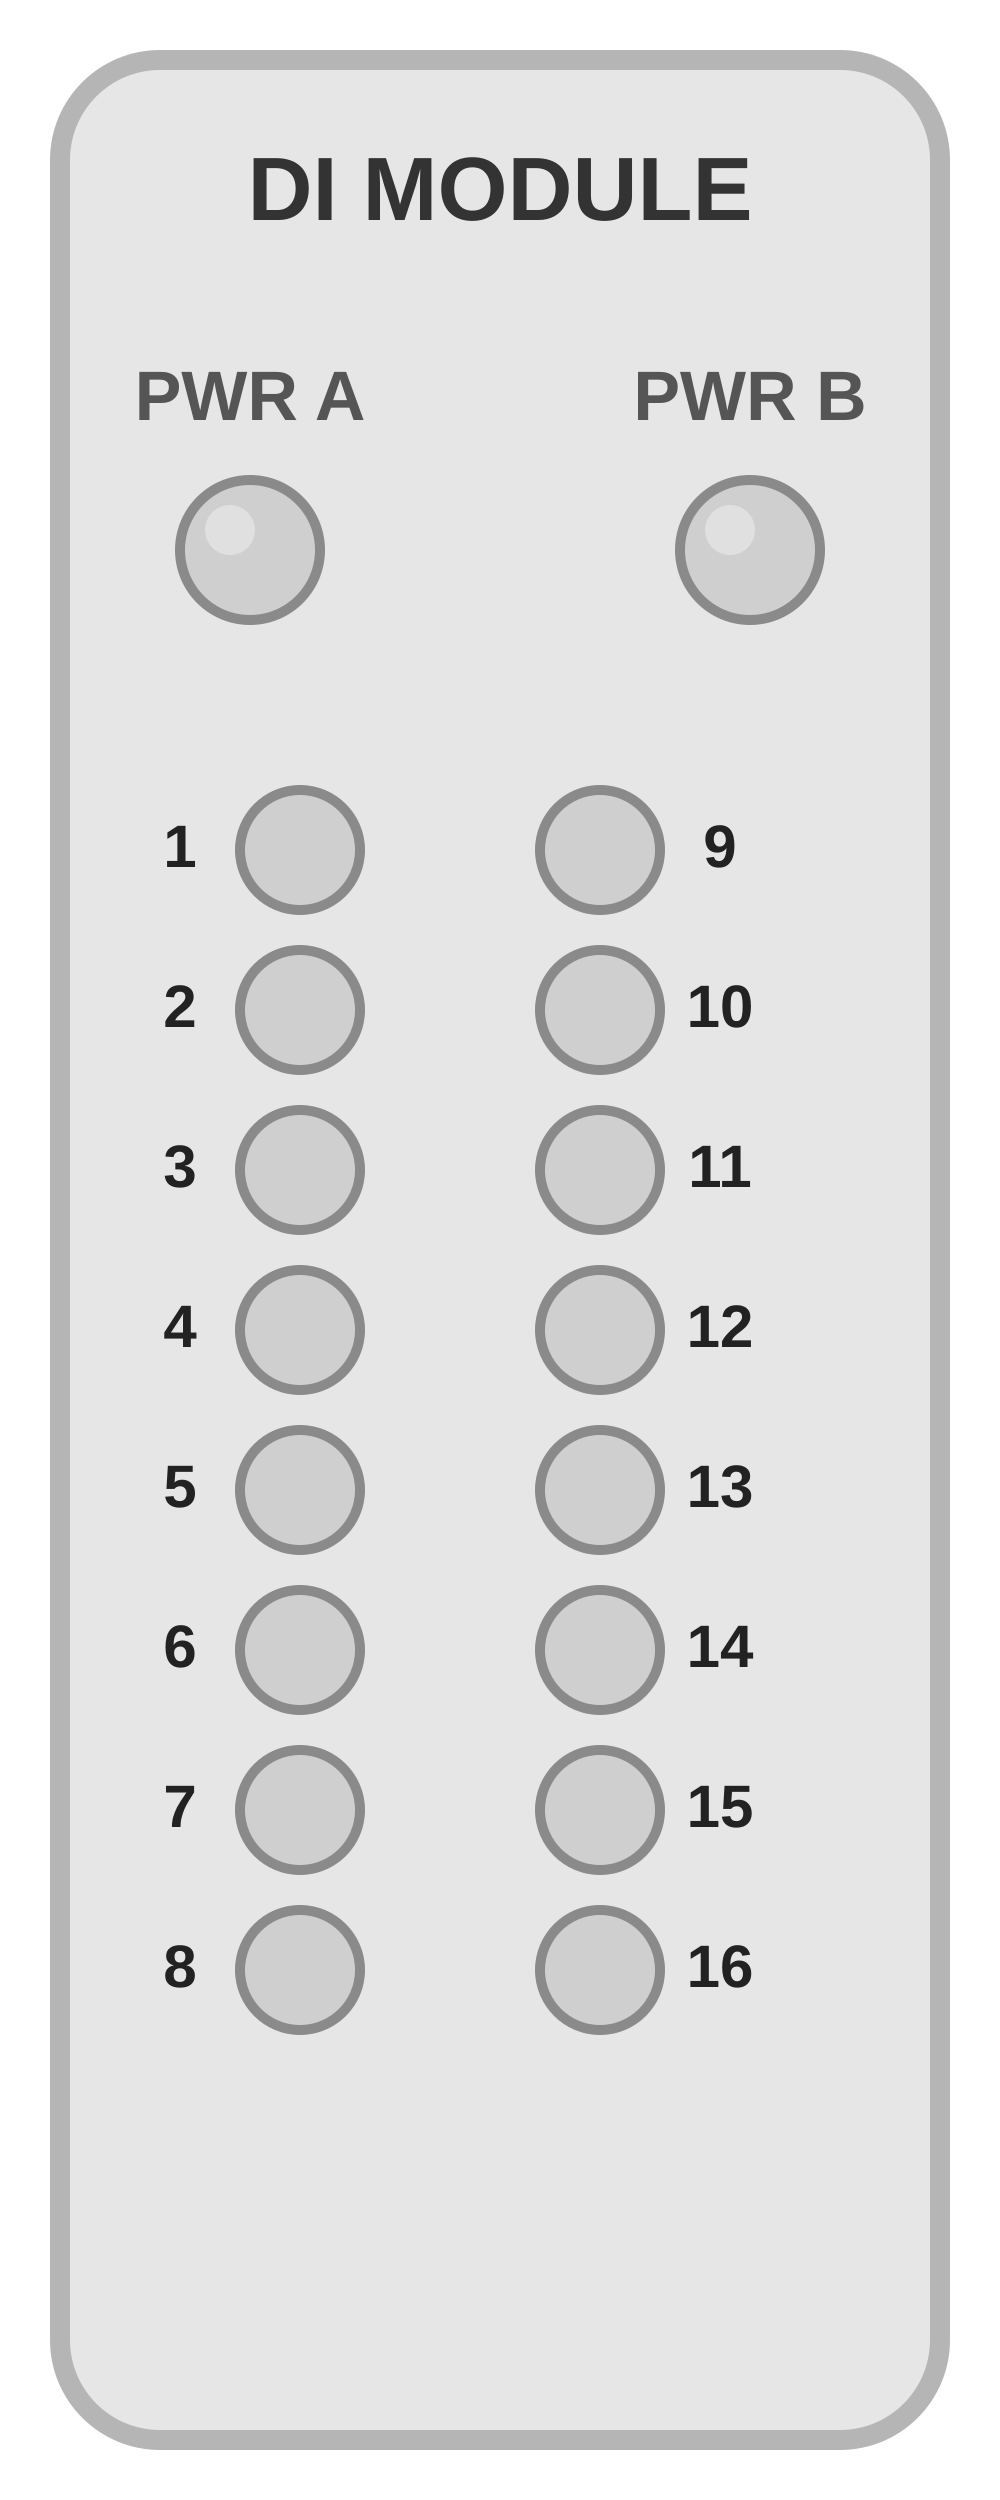
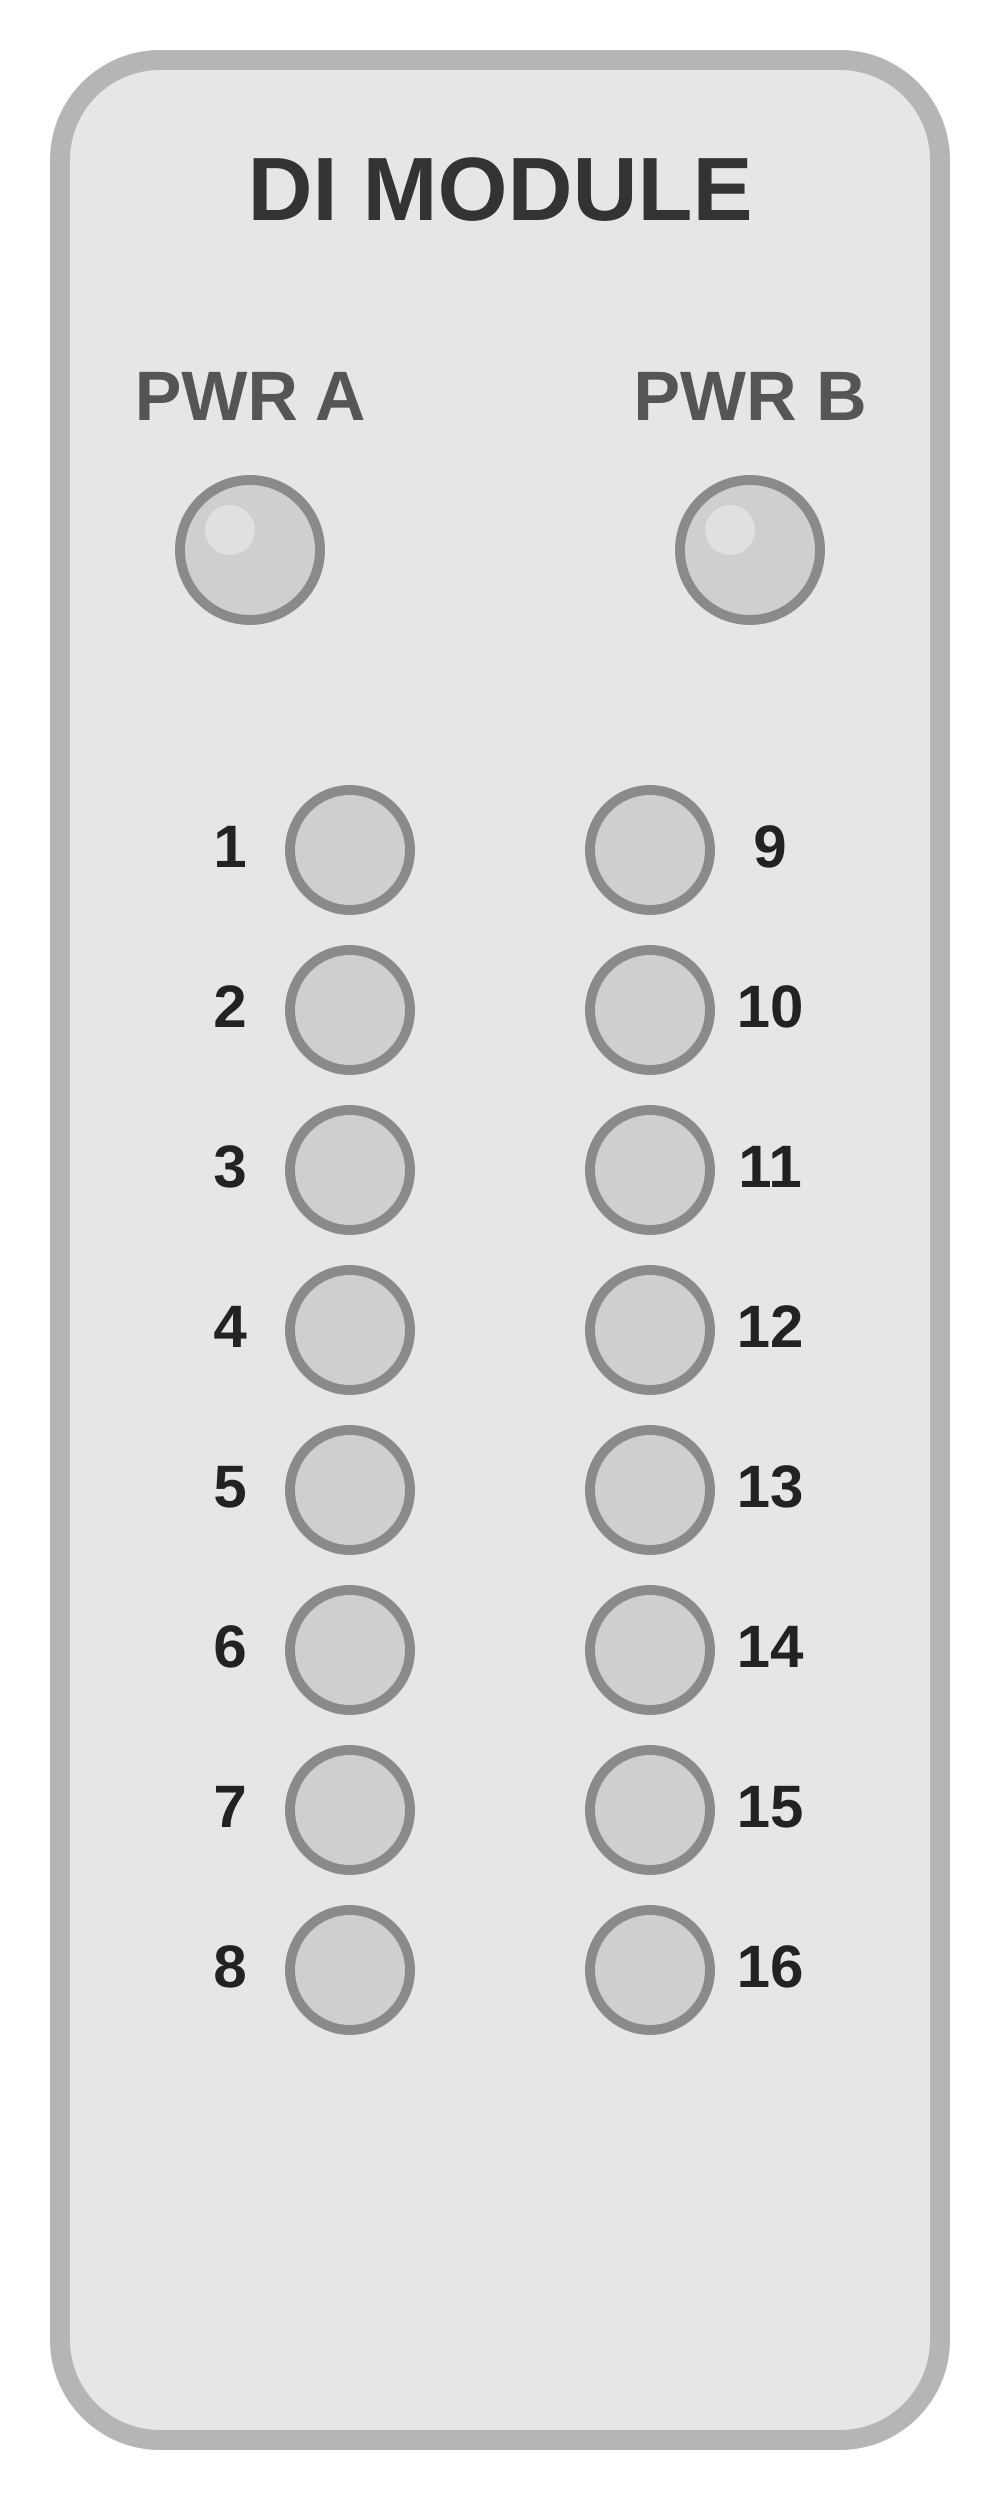
<svg xmlns="http://www.w3.org/2000/svg" width="1in" height="2.5in" viewBox="0 0 100 250" role="img" aria-label="DI Module (16-channel)">
  <defs>
    <style>
      .outer { fill: #e6e6e6; stroke: #b5b5b5; stroke-width: 2; }
      .title { font: 700 9px system-ui, -apple-system, Segoe UI, Arial, sans-serif; fill: #333; }
      .small { font: 600 7px system-ui, -apple-system, Segoe UI, Arial, sans-serif; fill: #555; }
      .lednum { font: 700 6px system-ui, -apple-system, Segoe UI, Arial, sans-serif; fill: #222; text-anchor: middle; dominant-baseline: middle;}

      /* LED states */
      .led { fill: #cfcfcf; stroke: #8a8a8a; stroke-width: 1; }
      .led-on { fill: #38d26a; stroke: #1d8f43; }
      .led-warn { fill: #ffd24a; stroke: #c49a13; }
      .led-err { fill: #ff4a4a; stroke: #b51f1f; }

      .shine { fill: rgba(255,255,255,0.35); }
    </style>
  </defs>
  <rect class="outer" x="6" y="6" width="88" height="238" rx="10" ry="10" />
  <text class="title" x="50" y="22" text-anchor="middle">DI MODULE</text>
  <text class="small" x="25" y="42" text-anchor="middle">PWR A</text>
  <g id="status_pwrA">
    <circle class="led" cx="25" cy="55" r="7" />
    <circle class="shine" cx="23" cy="53" r="2.5" />
  </g>
  <text class="small" x="75" y="42" text-anchor="middle">PWR B</text>
  <g id="status_pwrB">
    <circle class="led" cx="75" cy="55" r="7" />
    <circle class="shine" cx="73" cy="53" r="2.5" />
  </g>
  <g id="ch01">
-     <text class="lednum" x="18" y="85">1</text>
-     <circle class="led" cx="30" cy="85" r="6" />
+     <text class="lednum" x="23" y="85">1</text>
+     <circle class="led" cx="35" cy="85" r="6" />
  </g>
  <g id="ch02">
-     <text class="lednum" x="18" y="101">2</text>
-     <circle class="led" cx="30" cy="101" r="6" />
+     <text class="lednum" x="23" y="101">2</text>
+     <circle class="led" cx="35" cy="101" r="6" />
  </g>
  <g id="ch03">
-     <text class="lednum" x="18" y="117">3</text>
-     <circle class="led" cx="30" cy="117" r="6" />
+     <text class="lednum" x="23" y="117">3</text>
+     <circle class="led" cx="35" cy="117" r="6" />
  </g>
  <g id="ch04">
-     <text class="lednum" x="18" y="133">4</text>
-     <circle class="led" cx="30" cy="133" r="6" />
+     <text class="lednum" x="23" y="133">4</text>
+     <circle class="led" cx="35" cy="133" r="6" />
  </g>
  <g id="ch05">
-     <text class="lednum" x="18" y="149">5</text>
-     <circle class="led" cx="30" cy="149" r="6" />
+     <text class="lednum" x="23" y="149">5</text>
+     <circle class="led" cx="35" cy="149" r="6" />
  </g>
  <g id="ch06">
-     <text class="lednum" x="18" y="165">6</text>
-     <circle class="led" cx="30" cy="165" r="6" />
+     <text class="lednum" x="23" y="165">6</text>
+     <circle class="led" cx="35" cy="165" r="6" />
  </g>
  <g id="ch07">
-     <text class="lednum" x="18" y="181">7</text>
-     <circle class="led" cx="30" cy="181" r="6" />
+     <text class="lednum" x="23" y="181">7</text>
+     <circle class="led" cx="35" cy="181" r="6" />
  </g>
  <g id="ch08">
-     <text class="lednum" x="18" y="197">8</text>
-     <circle class="led" cx="30" cy="197" r="6" />
+     <text class="lednum" x="23" y="197">8</text>
+     <circle class="led" cx="35" cy="197" r="6" />
  </g>
  <g id="ch09">
-     <circle class="led" cx="60" cy="85" r="6" />
-     <text class="lednum" x="72" y="85">9</text>
+     <circle class="led" cx="65" cy="85" r="6" />
+     <text class="lednum" x="77" y="85">9</text>
  </g>
  <g id="ch10">
-     <circle class="led" cx="60" cy="101" r="6" />
-     <text class="lednum" x="72" y="101">10</text>
+     <circle class="led" cx="65" cy="101" r="6" />
+     <text class="lednum" x="77" y="101">10</text>
  </g>
  <g id="ch11">
-     <circle class="led" cx="60" cy="117" r="6" />
-     <text class="lednum" x="72" y="117">11</text>
+     <circle class="led" cx="65" cy="117" r="6" />
+     <text class="lednum" x="77" y="117">11</text>
  </g>
  <g id="ch12">
-     <circle class="led" cx="60" cy="133" r="6" />
-     <text class="lednum" x="72" y="133">12</text>
+     <circle class="led" cx="65" cy="133" r="6" />
+     <text class="lednum" x="77" y="133">12</text>
  </g>
  <g id="ch13">
-     <circle class="led" cx="60" cy="149" r="6" />
-     <text class="lednum" x="72" y="149">13</text>
+     <circle class="led" cx="65" cy="149" r="6" />
+     <text class="lednum" x="77" y="149">13</text>
  </g>
  <g id="ch14">
-     <circle class="led" cx="60" cy="165" r="6" />
-     <text class="lednum" x="72" y="165">14</text>
+     <circle class="led" cx="65" cy="165" r="6" />
+     <text class="lednum" x="77" y="165">14</text>
  </g>
  <g id="ch15">
-     <circle class="led" cx="60" cy="181" r="6" />
-     <text class="lednum" x="72" y="181">15</text>
+     <circle class="led" cx="65" cy="181" r="6" />
+     <text class="lednum" x="77" y="181">15</text>
  </g>
  <g id="ch16">
-     <circle class="led" cx="60" cy="197" r="6" />
-     <text class="lednum" x="72" y="197">16</text>
+     <circle class="led" cx="65" cy="197" r="6" />
+     <text class="lednum" x="77" y="197">16</text>
  </g>
</svg>
